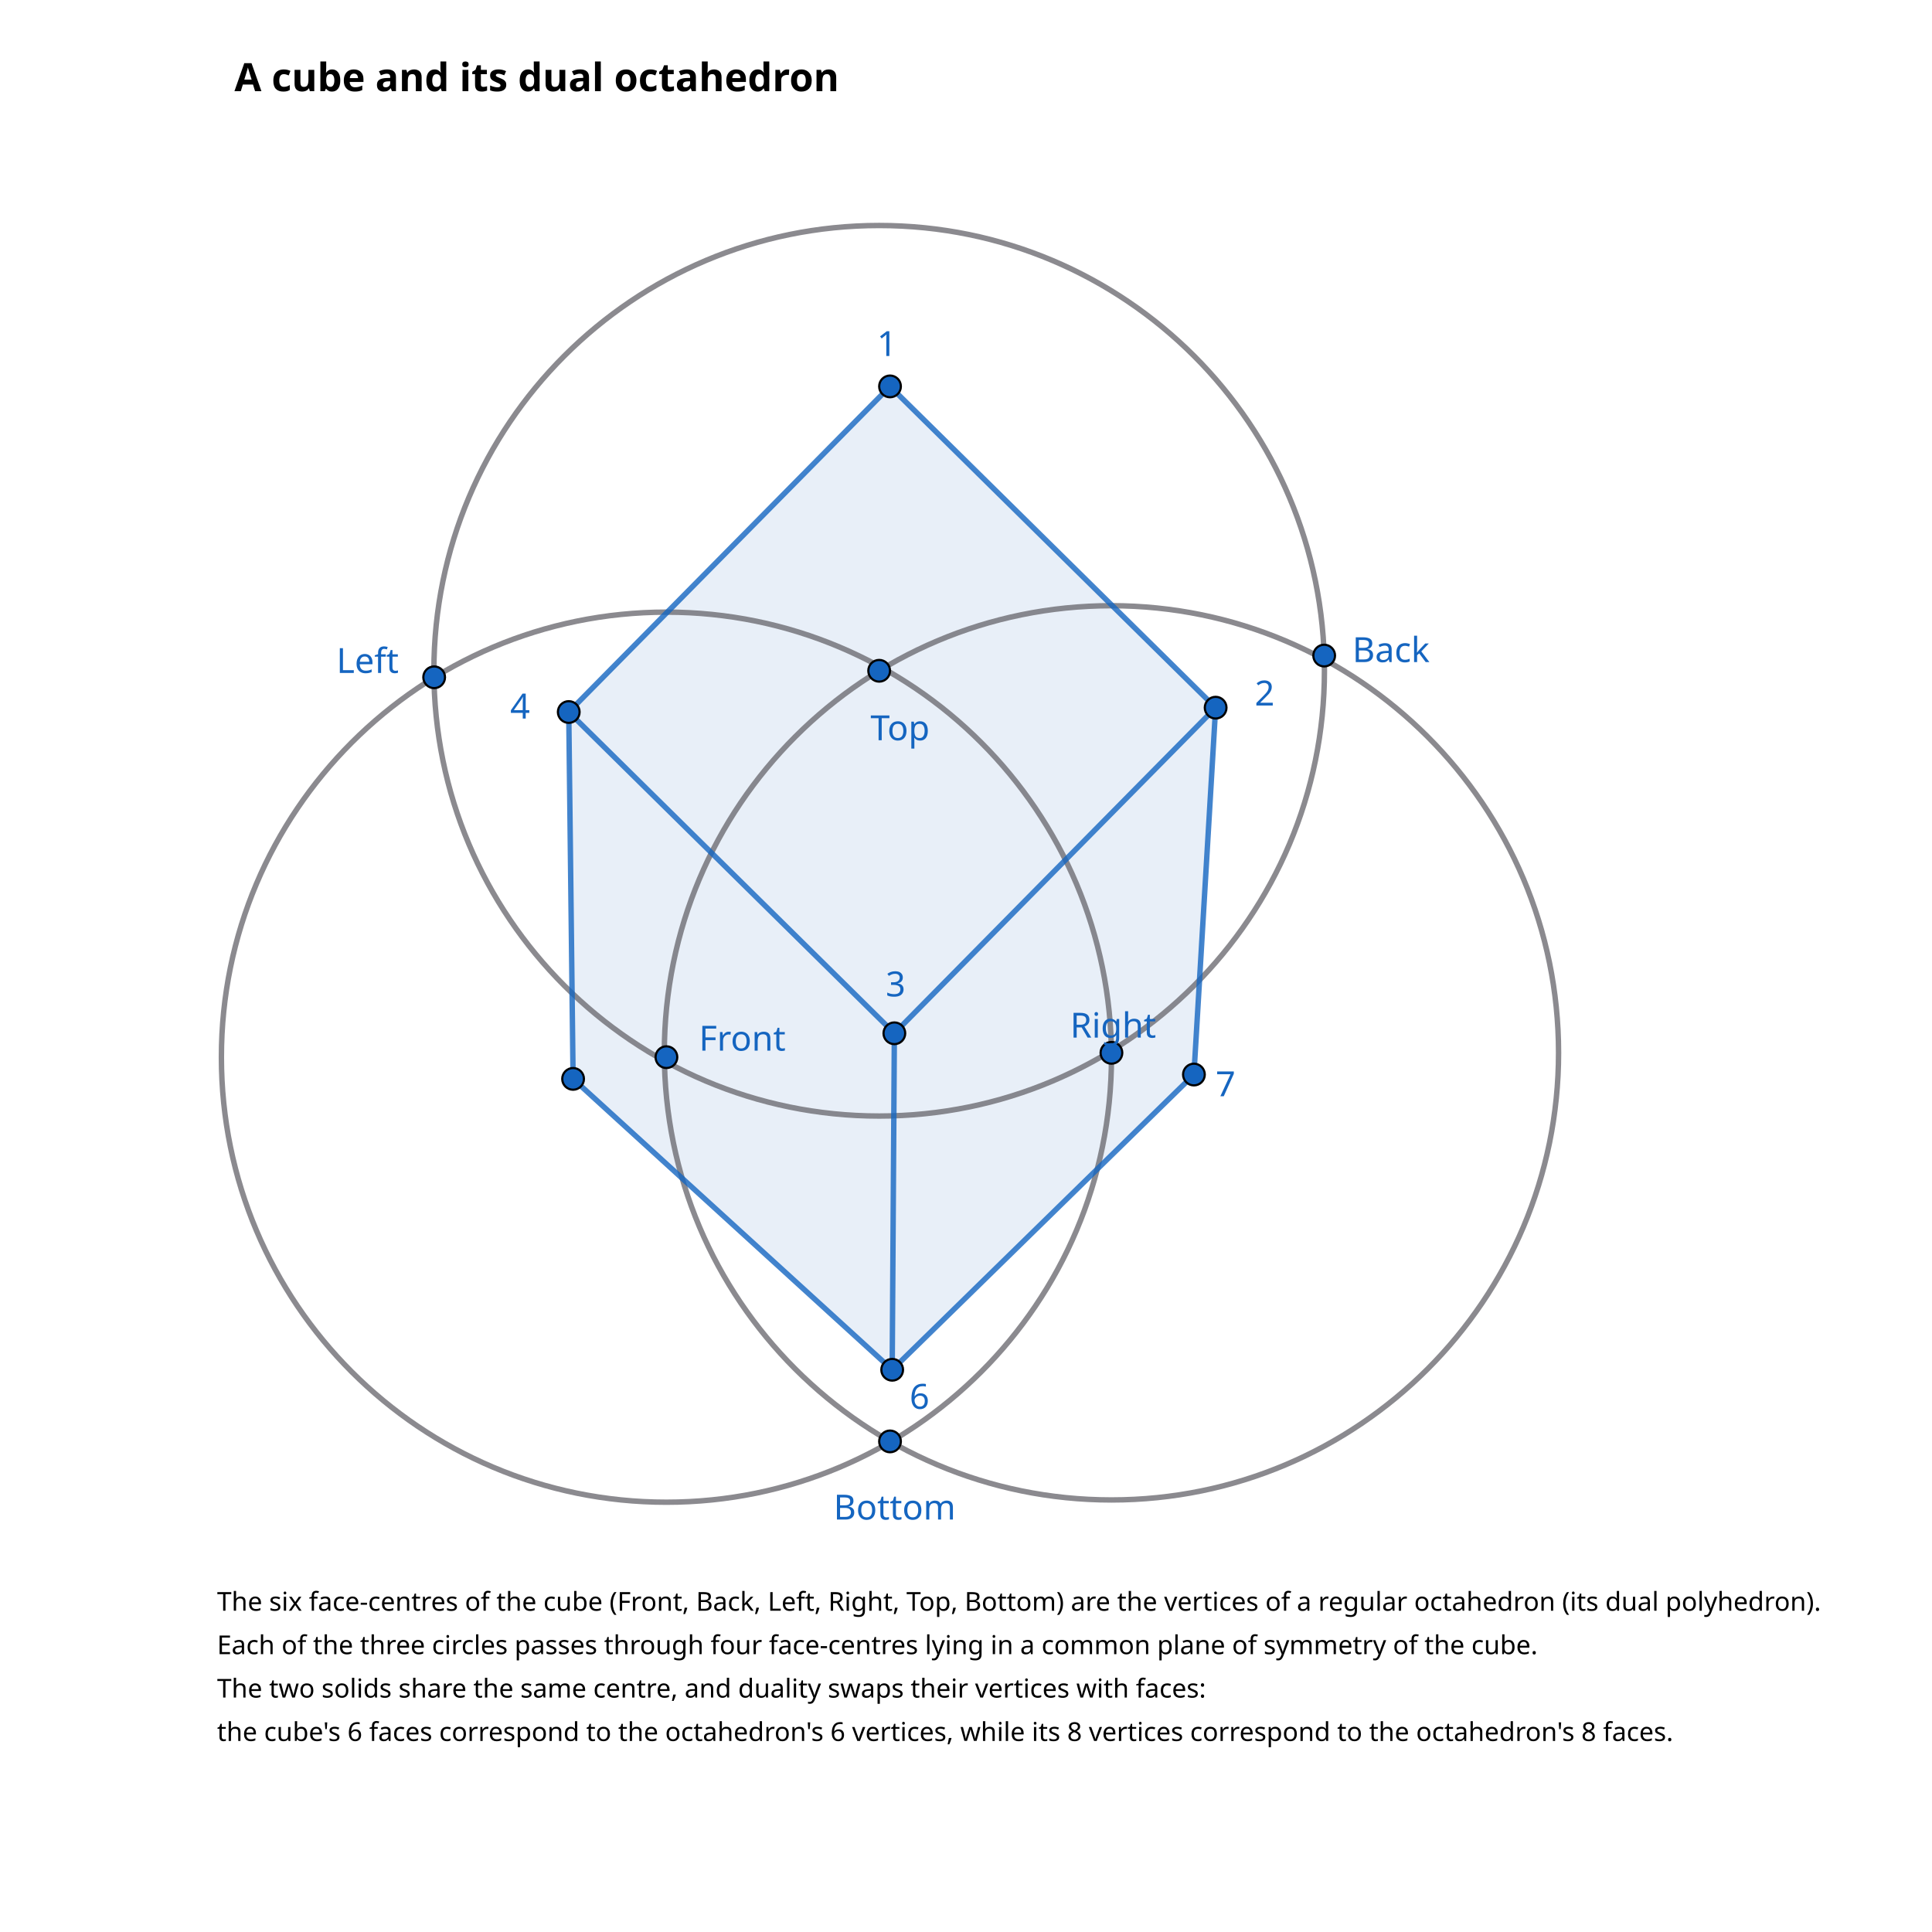
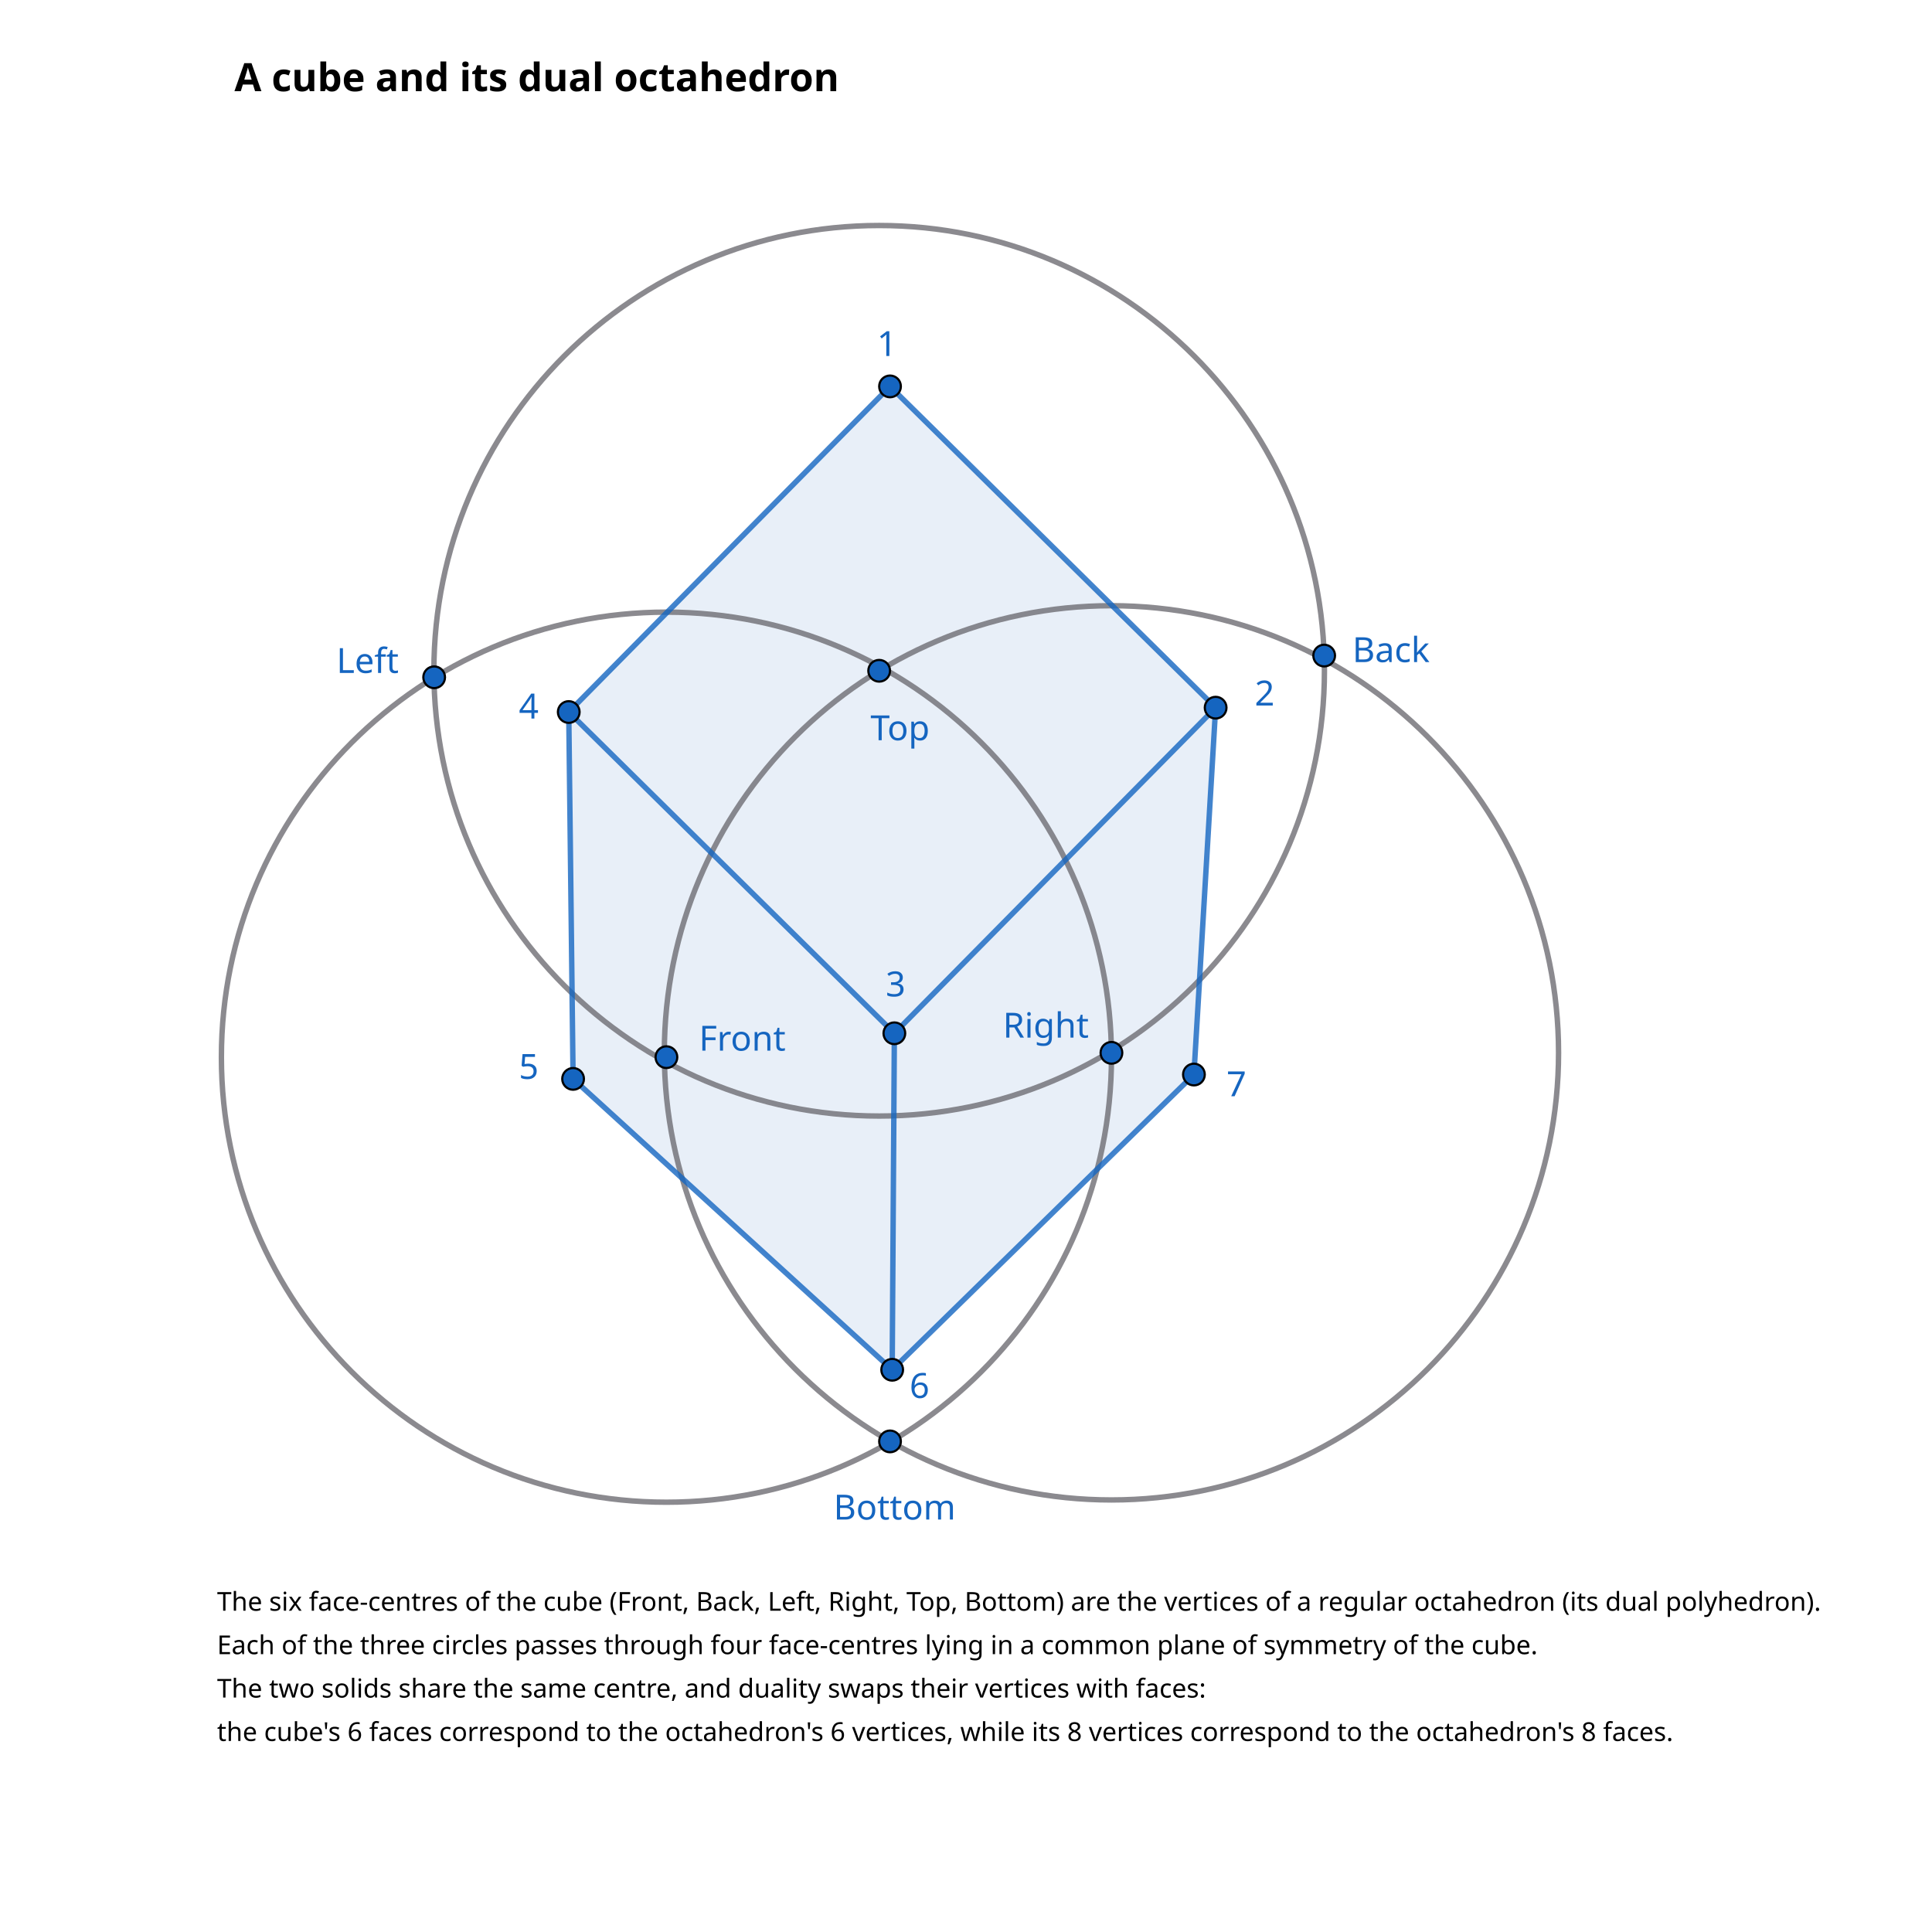
<svg xmlns="http://www.w3.org/2000/svg" version="1.1" width="890" height="890">
  <defs>
    <style>
    .blue-fill   { fill: rgb(21,101,192); }
    .blue-stroke { fill: none; stroke: rgb(21,101,192); stroke-opacity: 0.8; stroke-width: 2.5; stroke-linecap: round; stroke-linejoin: round; }
    .grey-stroke { fill: none; stroke: rgb(110,109,115); stroke-opacity: 0.8; stroke-width: 2.5; stroke-linecap: round; stroke-linejoin: round; }
    .face-fill   { fill: rgb(21,101,192); fill-opacity: 0.098; stroke: none; fill-rule: evenodd; }
    .dot-fill    { fill: rgb(21,101,192); }
    .dot-stroke  { fill: none; stroke: rgb(0,0,0); }
    .label       { fill: rgb(21,101,192); font-family: geogebra-sans-serif, sans-serif; font-size: 16px; }
    .caption     { font-family: sans-serif; font-size: 12px; fill: black; }
  </style>
    <symbol id="dot" overflow="visible">
      <circle r="5" class="dot-fill" />
      <circle r="5" class="dot-stroke" />
    </symbol>
  </defs>
  <rect fill="white" x="0" y="0" width="890" height="890" />
  <polygon class="face-fill" points="412,476 560,326 410,178 262,328" />
  <polygon class="face-fill" points="412,476 411,631 550,495 560,326" />
  <polygon class="face-fill" points="262,328 264,497 411,631 412,476" />
  <circle class="grey-stroke" cx="307" cy="487" r="205.01" />
  <circle class="grey-stroke" cx="512" cy="485" r="205.97" />
  <circle class="grey-stroke" cx="405" cy="309" r="205.12" />
  <polygon class="blue-stroke" points="412,476 560,326 410,178 262,328" />
  <polyline class="blue-stroke" points="412,476 411,631 550,495 560,326" />
  <polyline class="blue-stroke" points="262,328 264,497 411,631" />
  <use href="#dot" x="307" y="487" />
  <use href="#dot" x="512" y="485" />
  <use href="#dot" x="405" y="309" />
  <use href="#dot" x="610" y="302" />
  <use href="#dot" x="412" y="476" />
  <use href="#dot" x="560" y="326" />
  <use href="#dot" x="410" y="178" />
  <use href="#dot" x="262" y="328" />
  <use href="#dot" x="411" y="631" />
  <use href="#dot" x="550" y="495" />
  <use href="#dot" x="264" y="497" />
  <use href="#dot" x="200" y="312" />
  <use href="#dot" x="410" y="664" />
  <text class="label" x="322" y="484">Front</text>
-   <text class="label" x="493" y="478">Right</text>
+   <text class="label" x="462" y="478">Right</text>
  <text class="label" x="401" y="341">Top</text>
  <text class="label" x="155" y="310">Left</text>
  <text class="label" x="623" y="305">Back</text>
  <text class="label" x="384" y="700">Bottom</text>
  <text class="label" x="408" y="459">3</text>
  <text class="label" x="578" y="325">2</text>
  <text class="label" x="404" y="164">1</text>
-   <text class="label" x="235" y="331">4</text>
-   <text class="label" x="419" y="649">6</text>
-   <text class="label" x="560" y="505">7</text>
+   <text class="label" x="239" y="331">4</text>
+   <text class="label" x="239" y="497">5</text>
+   <text class="label" x="419" y="644">6</text>
+   <text class="label" x="565" y="505">7</text>
  <text x="108" y="42" font-family="sans-serif" font-size="18" font-weight="bold" fill="black">A cube and its dual octahedron</text>
  <text class="caption" x="100" y="742">The six face-centres of the cube (Front, Back, Left, Right, Top, Bottom) are the vertices of a regular octahedron (its dual polyhedron).</text>
  <text class="caption" x="100" y="762">Each of the three circles passes through four face-centres lying in a common plane of symmetry of the cube.</text>
  <text class="caption" x="100" y="782">The two solids share the same centre, and duality swaps their vertices with faces:</text>
  <text class="caption" x="100" y="802">the cube's 6 faces correspond to the octahedron's 6 vertices, while its 8 vertices correspond to the octahedron's 8 faces.</text>
</svg>
